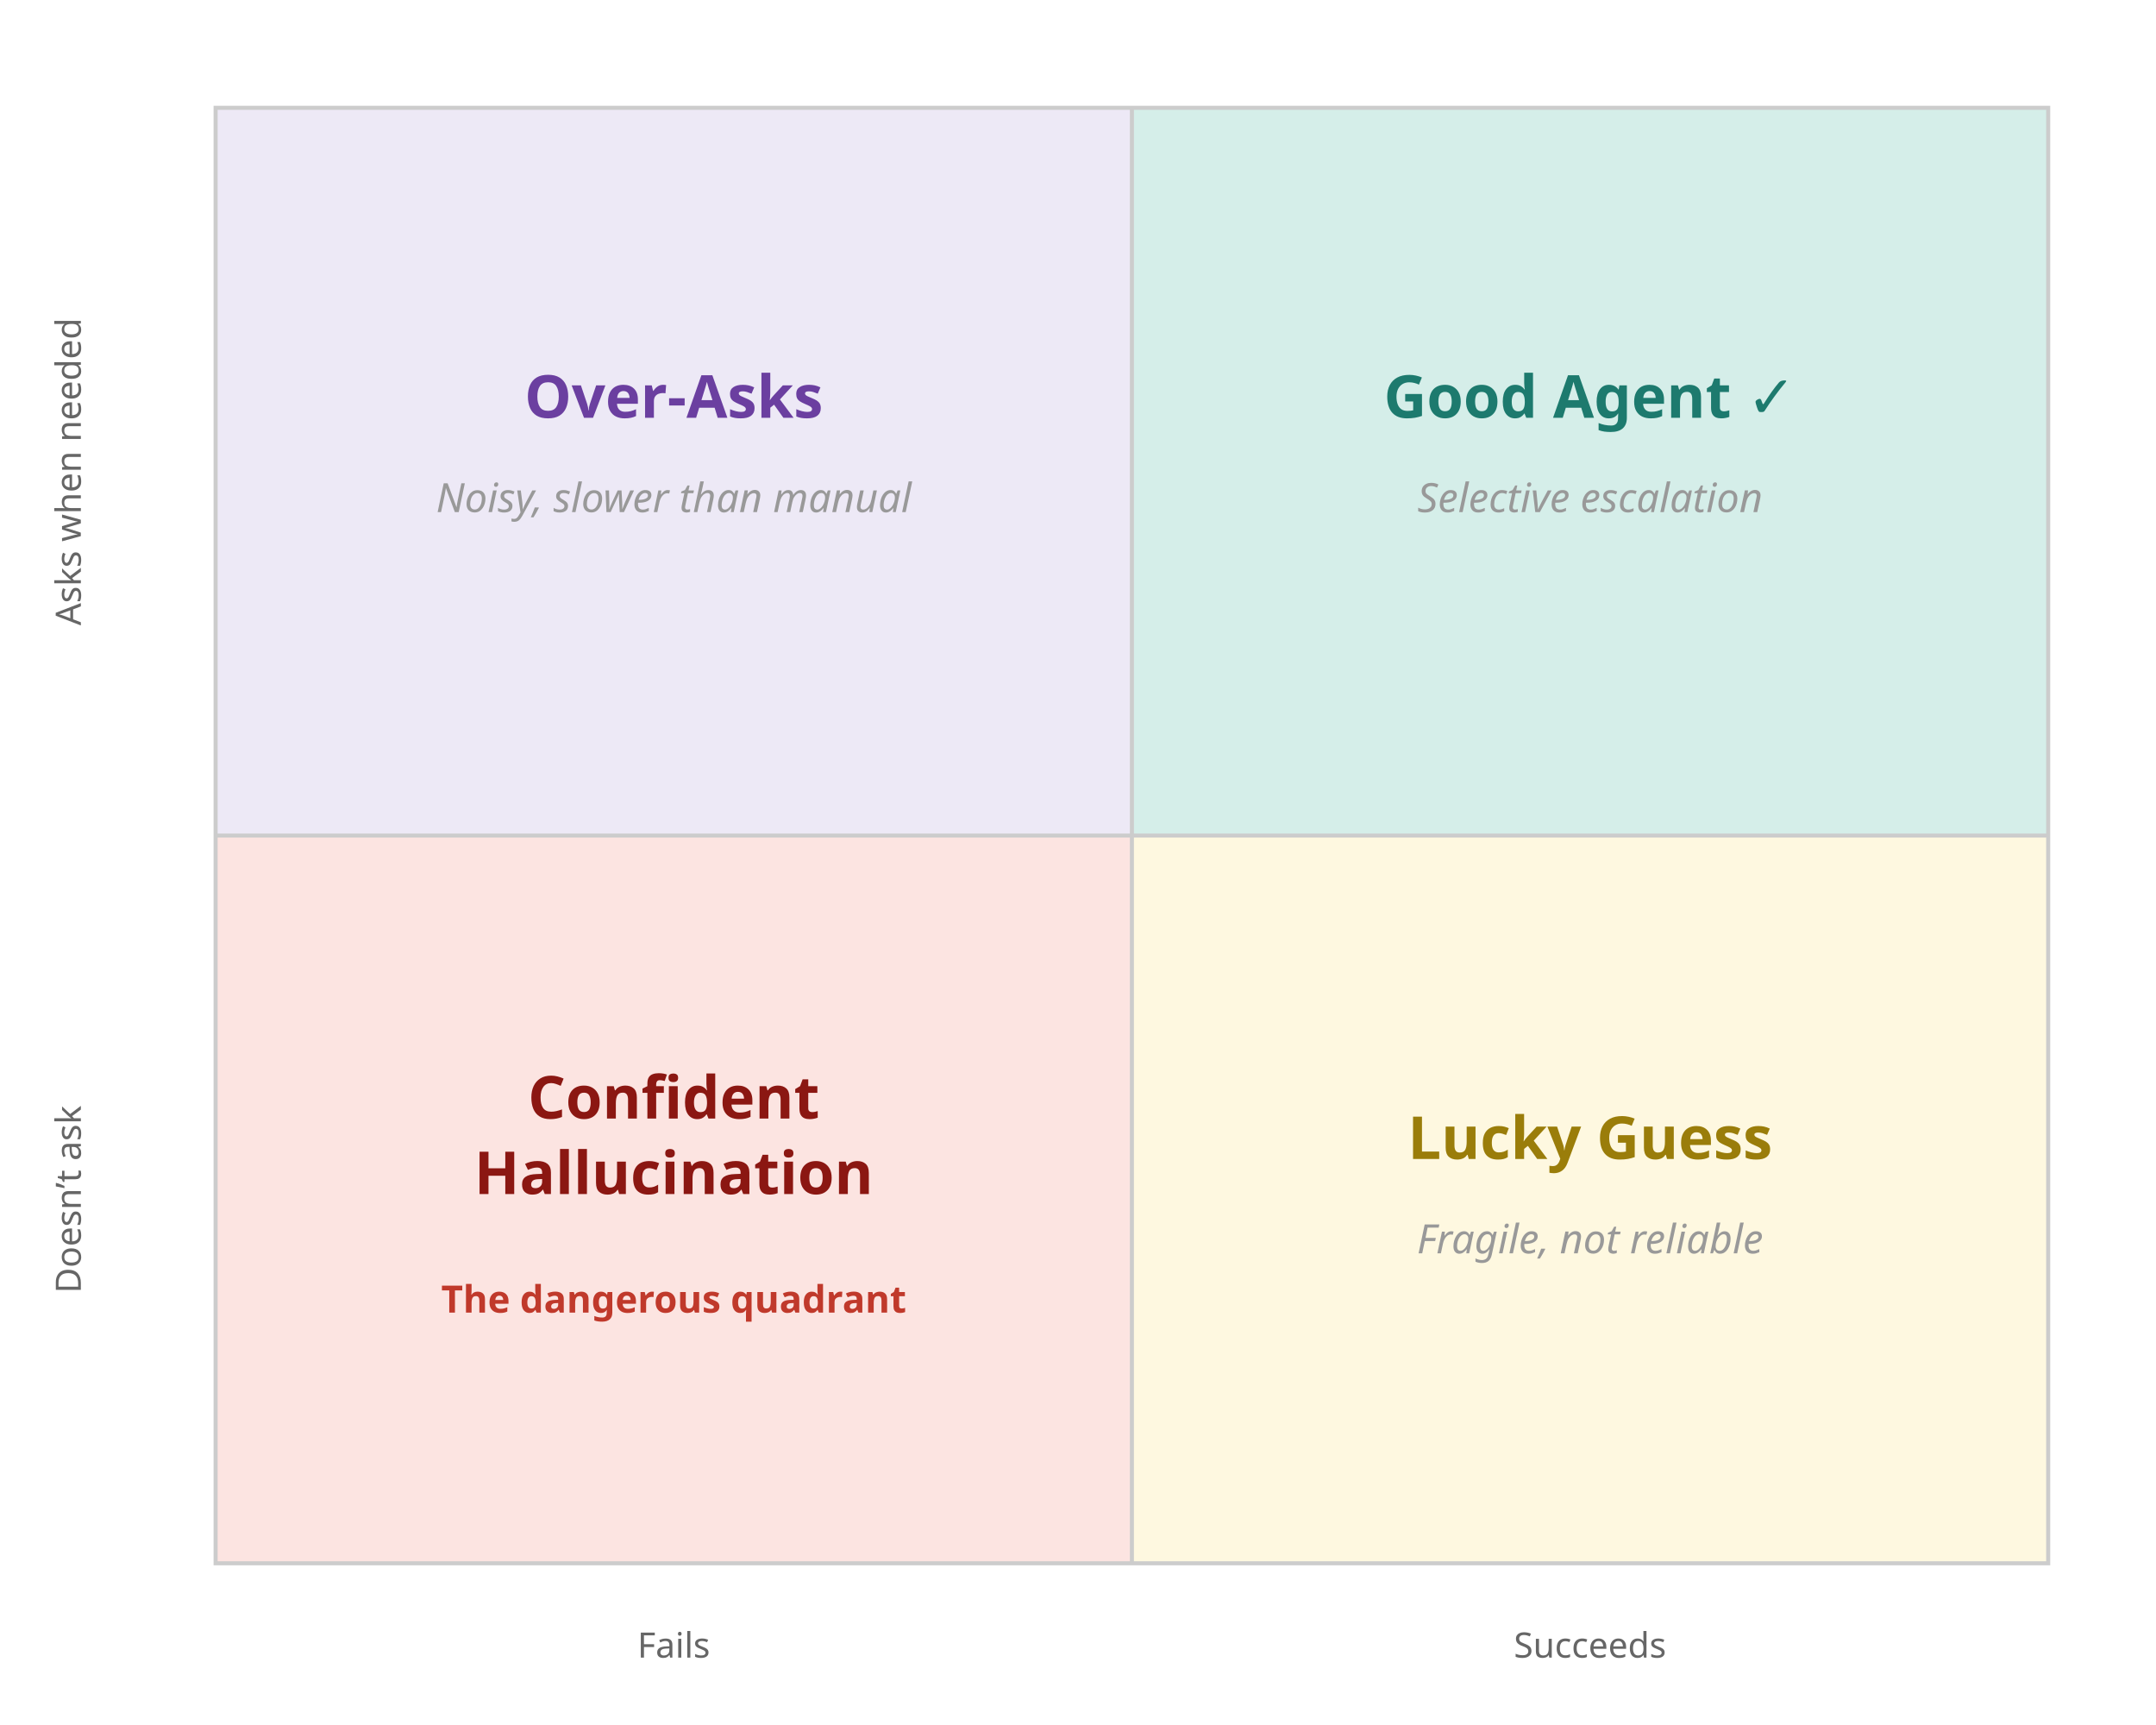
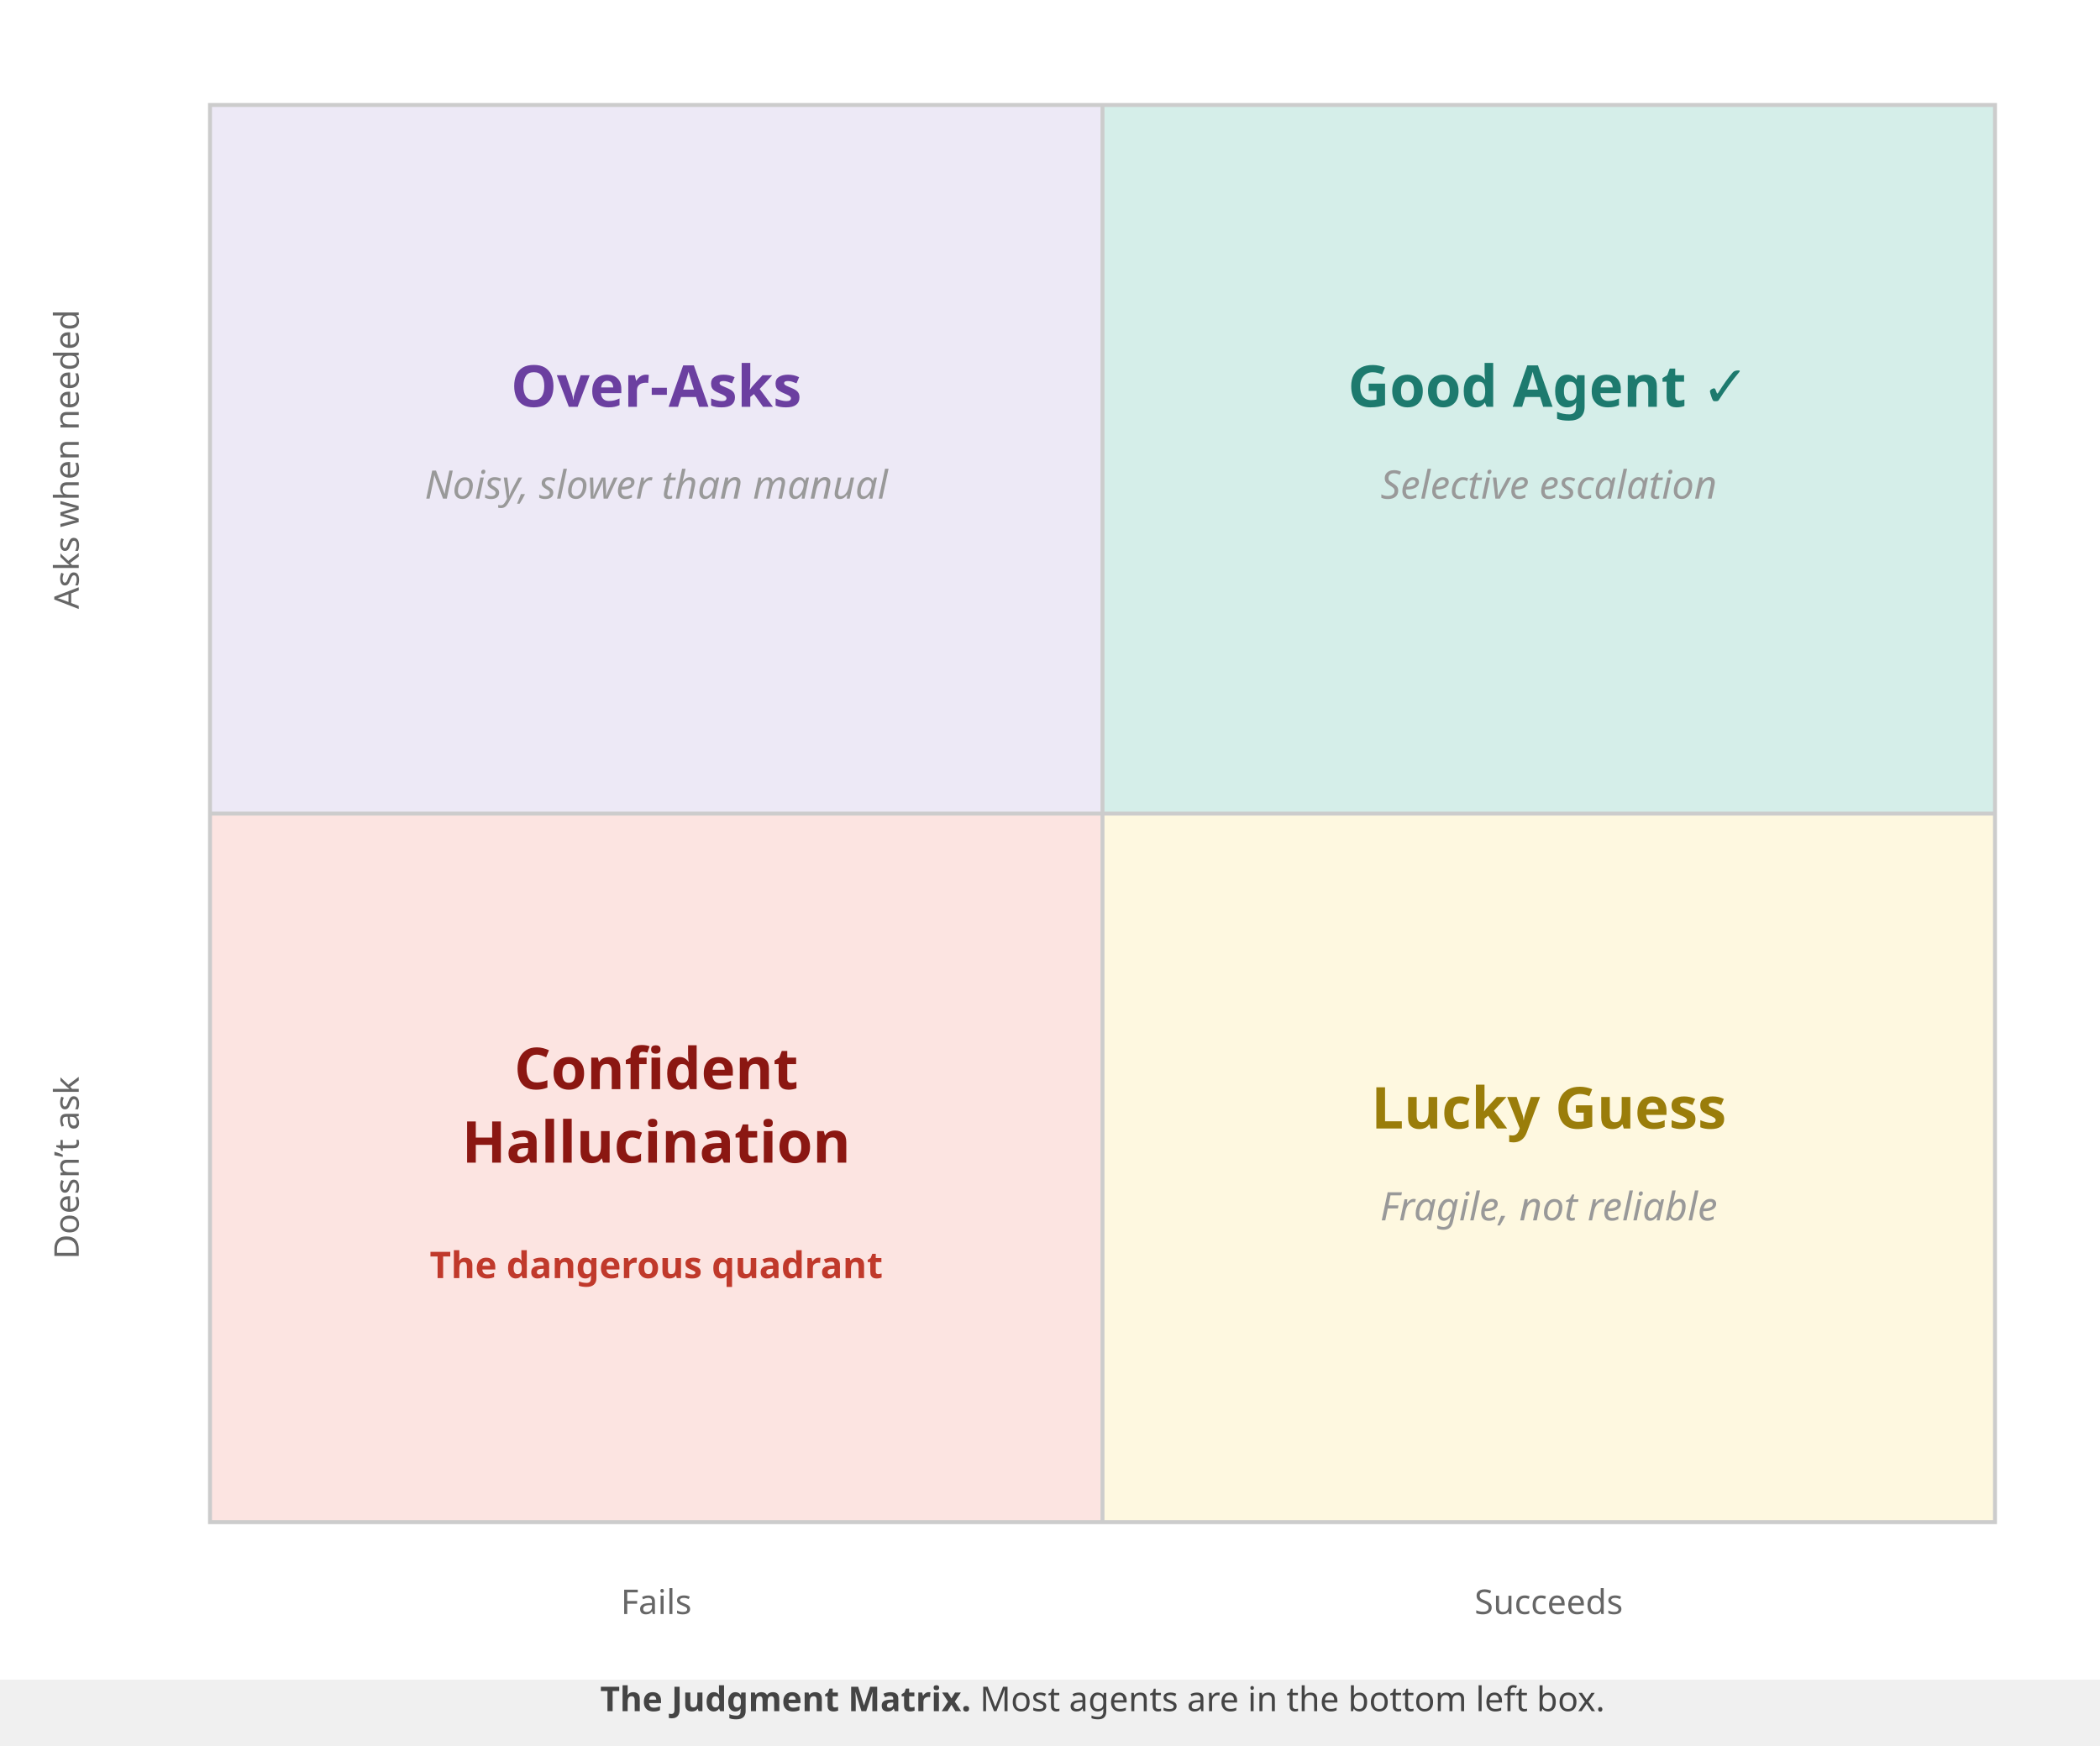
- <svg xmlns="http://www.w3.org/2000/svg" width="800" height="640" viewBox="0 0 800 640" font-family="sans-serif">
+ <svg xmlns="http://www.w3.org/2000/svg" width="800" height="665" viewBox="0 0 800 665" font-family="sans-serif">
  <rect width="800" height="640" fill="white" />
  <rect x="80" y="40" width="340" height="270" fill="#ede9f6" />
  <rect x="420" y="40" width="340" height="270" fill="#d5eee9" />
  <rect x="80" y="310" width="340" height="270" fill="#fce4e1" />
  <rect x="420" y="310" width="340" height="270" fill="#fef8e0" />
  <rect x="80" y="40" width="680" height="540" fill="none" stroke="#cccccc" stroke-width="1.5" />
  <line x1="420" y1="40" x2="420" y2="580" stroke="#cccccc" stroke-width="1.5" />
  <line x1="80" y1="310" x2="760" y2="310" stroke="#cccccc" stroke-width="1.5" />
  <text x="250" y="155" text-anchor="middle" font-size="22" font-weight="bold" fill="#6b3fa0">Over-Asks</text>
  <text x="250" y="190" text-anchor="middle" font-size="15" font-style="italic" fill="#999999">Noisy, slower than manual</text>
  <text x="590" y="155" text-anchor="middle" font-size="22" font-weight="bold" fill="#1d7a6e">Good Agent ✓</text>
  <text x="590" y="190" text-anchor="middle" font-size="15" font-style="italic" fill="#999999">Selective escalation</text>
  <text x="250" y="415" text-anchor="middle" font-size="22" font-weight="bold" fill="#8b1712">Confident</text>
  <text x="250" y="443" text-anchor="middle" font-size="22" font-weight="bold" fill="#8b1712">Hallucination</text>
  <text x="250" y="487" text-anchor="middle" font-size="14" font-weight="bold" fill="#c0392b">The dangerous quadrant</text>
  <text x="590" y="430" text-anchor="middle" font-size="22" font-weight="bold" fill="#9a7d0a">Lucky Guess</text>
  <text x="590" y="465" text-anchor="middle" font-size="15" font-style="italic" fill="#999999">Fragile, not reliable</text>
  <text x="30" y="175" text-anchor="middle" font-size="13" fill="#666666" transform="rotate(-90,30,175)">Asks when needed</text>
  <text x="30" y="445" text-anchor="middle" font-size="13" fill="#666666" transform="rotate(-90,30,445)">Doesn’t ask</text>
  <text x="250" y="615" text-anchor="middle" font-size="13" fill="#666666">Fails</text>
  <text x="590" y="615" text-anchor="middle" font-size="13" fill="#666666">Succeeds</text>
+   <text x="420" y="652" text-anchor="middle" font-size="13" fill="#444444">
+     <tspan font-weight="bold">The Judgment Matrix.</tspan> Most agents are in the bottom left box.</text>
</svg>
